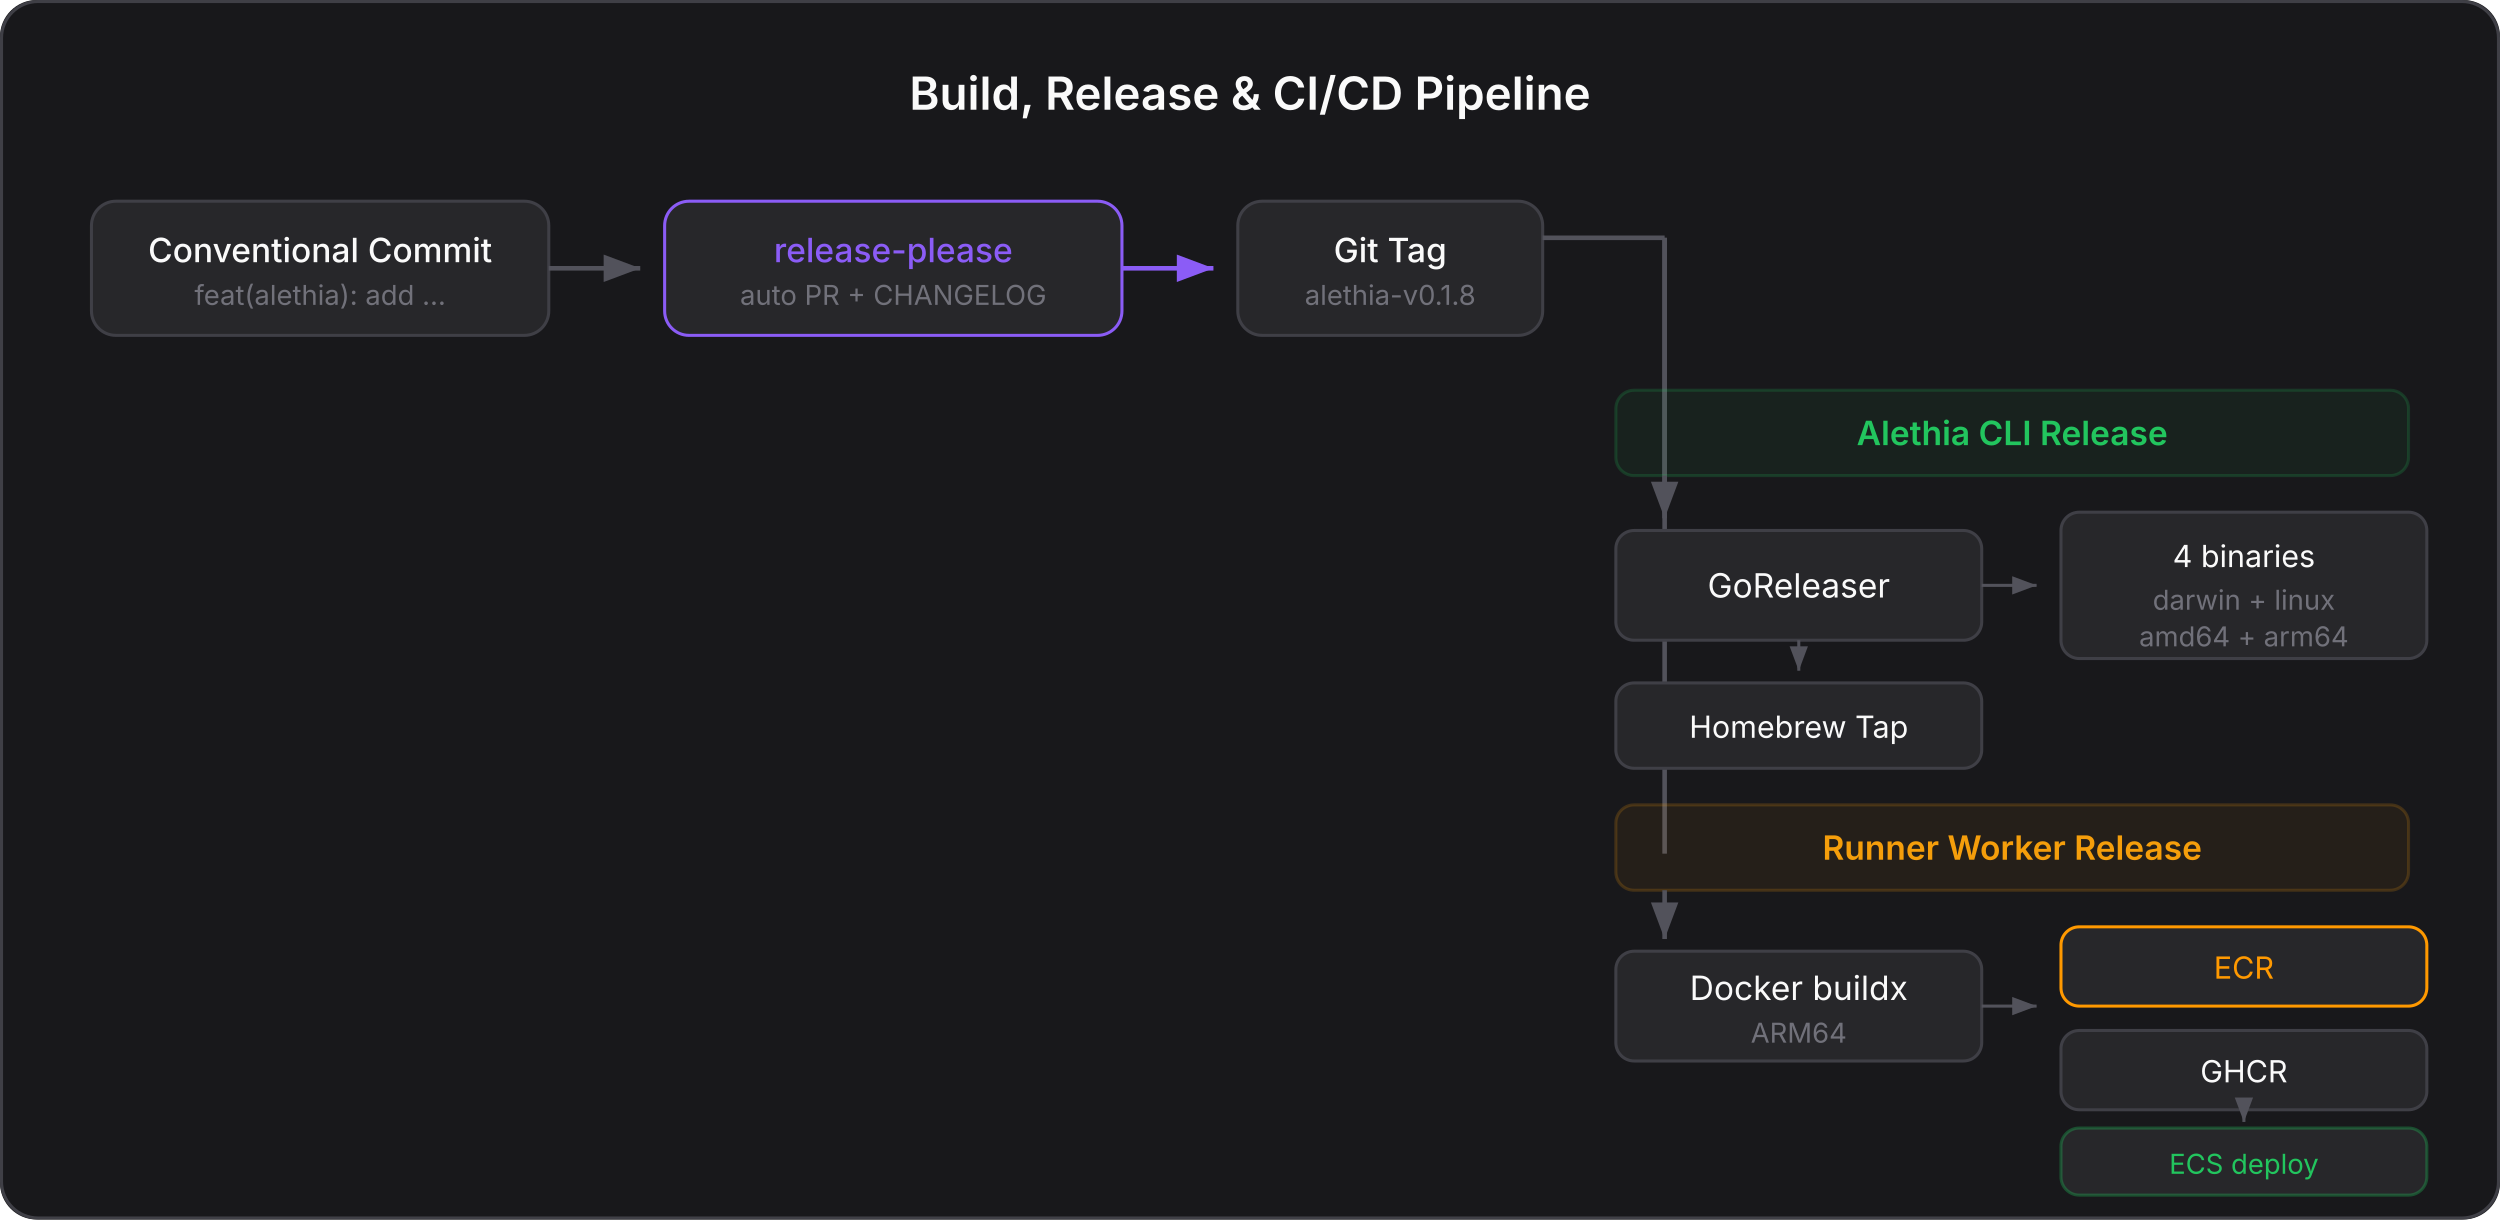
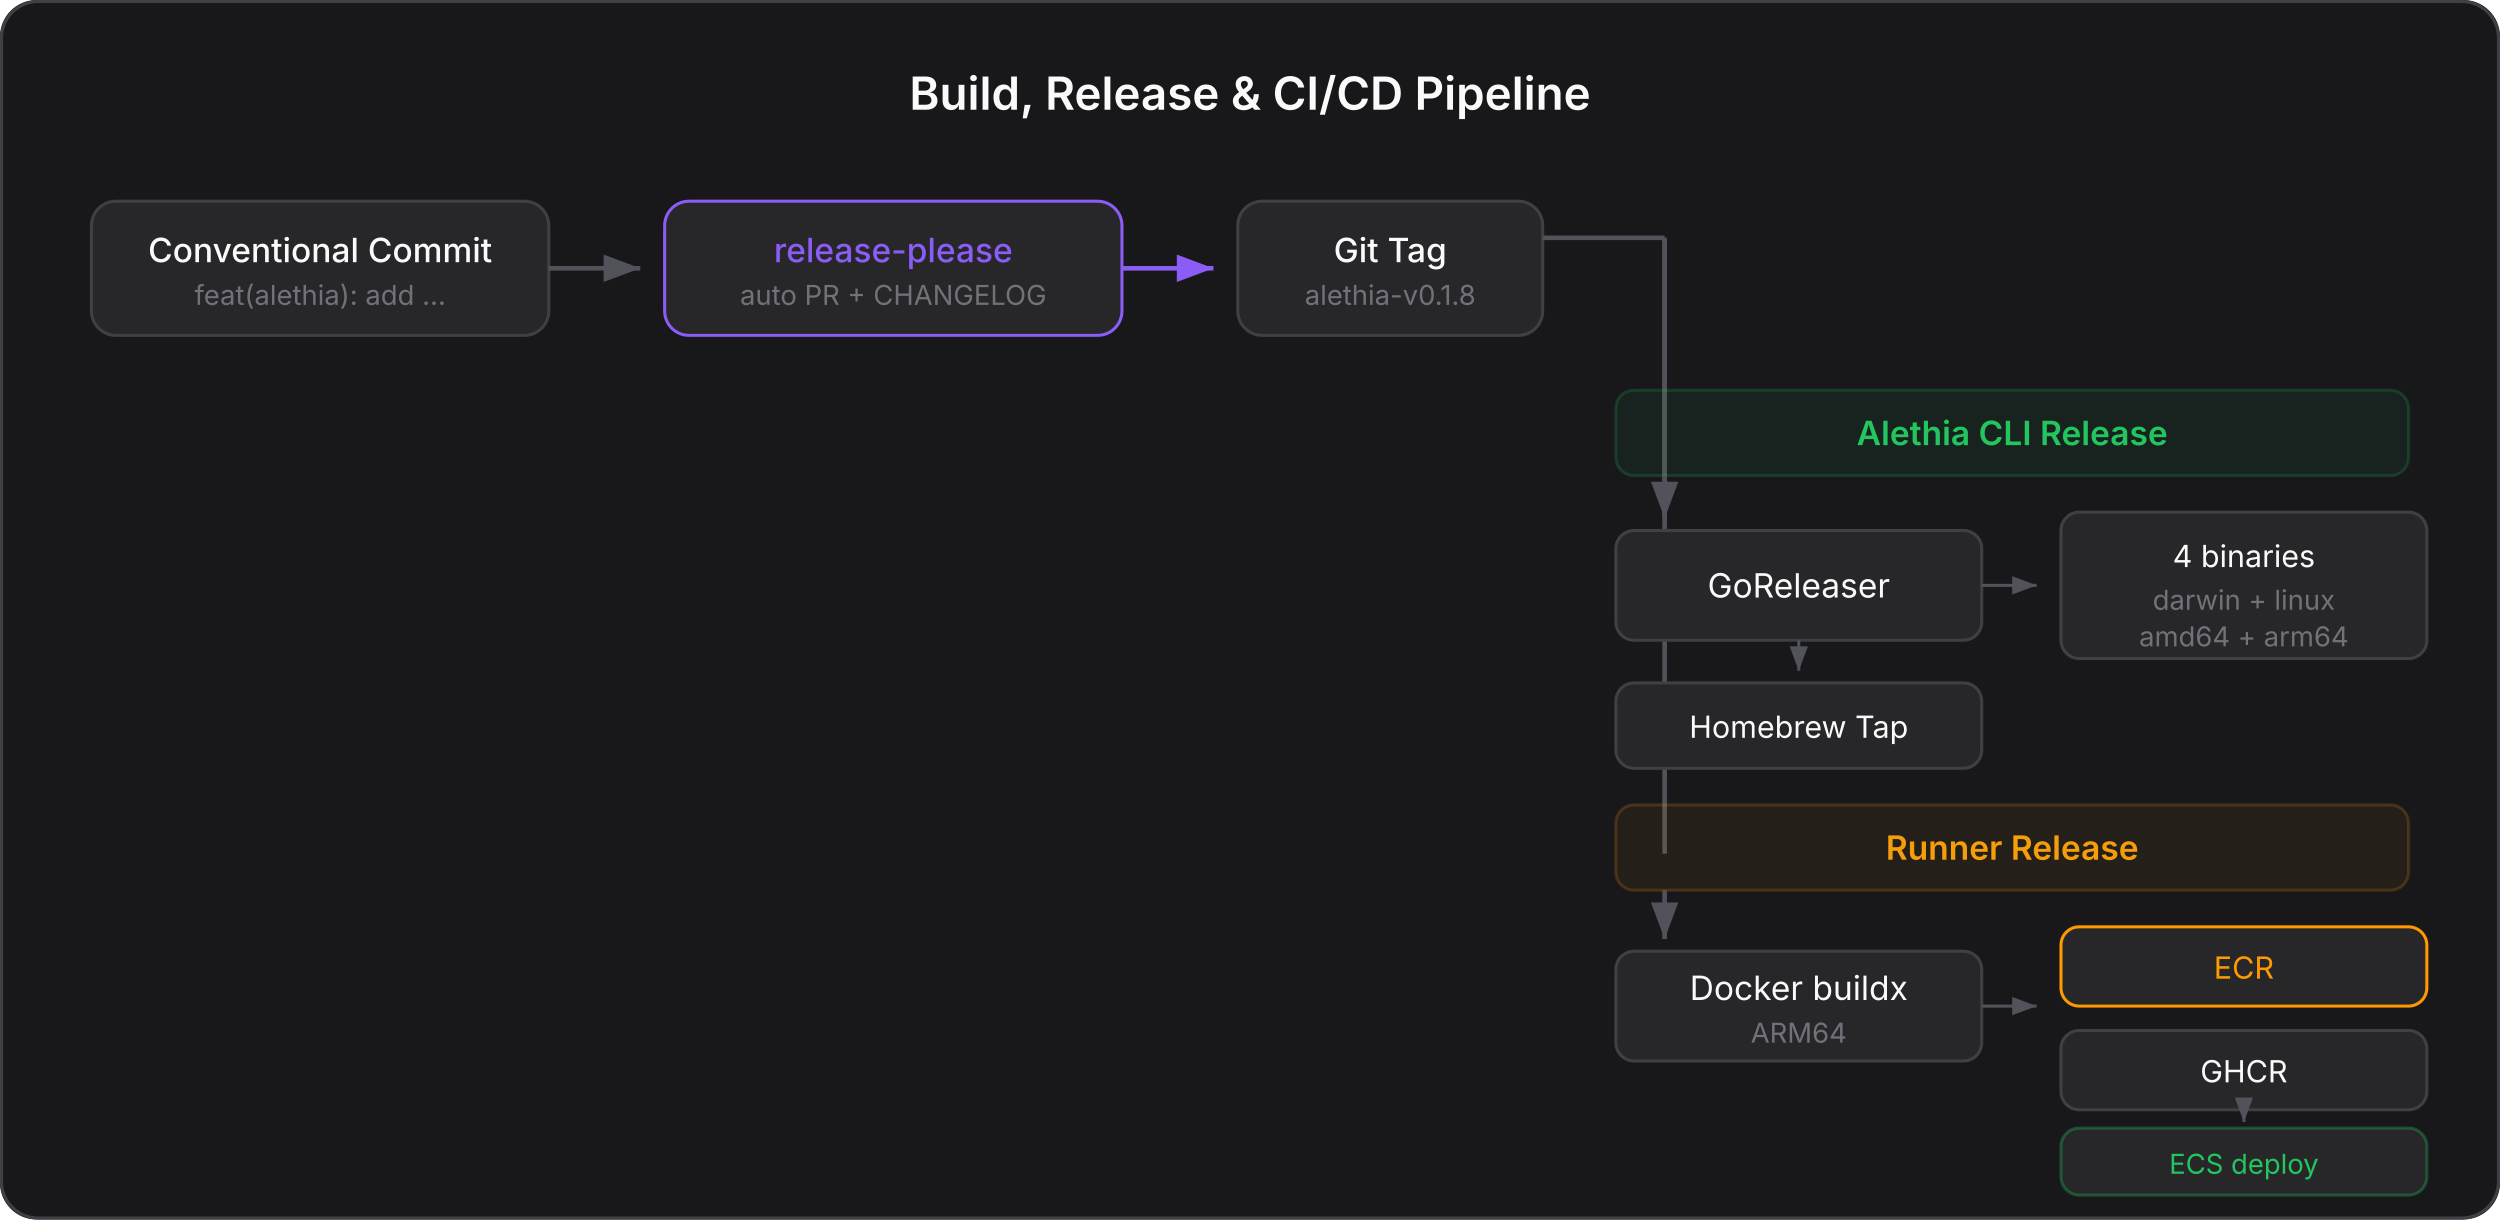
<svg xmlns="http://www.w3.org/2000/svg" viewBox="0 0 820 400" width="100%" fill="none">
  <defs>
    <marker id="arrow" markerWidth="8" markerHeight="6" refX="8" refY="3" orient="auto">
      <path d="M0,0 L8,3 L0,6" fill="#52525B" />
    </marker>
    <marker id="arrow-accent" markerWidth="8" markerHeight="6" refX="8" refY="3" orient="auto">
      <path d="M0,0 L8,3 L0,6" fill="#8B5CF6" />
    </marker>
  </defs>
  <rect width="820" height="400" rx="12" fill="#18181B" />
  <rect x="0.5" y="0.5" width="819" height="399" rx="12" fill="none" stroke="#3F3F46" />
  <text x="410" y="36" text-anchor="middle" font-family="Inter, system-ui, sans-serif" font-size="15" font-weight="600" fill="#FAFAFA">Build, Release &amp; CI/CD Pipeline</text>
  <rect x="30" y="66" width="150" height="44" rx="8" fill="#27272A" stroke="#3F3F46" />
  <text x="105" y="86" text-anchor="middle" font-family="Inter, system-ui, sans-serif" font-size="11" font-weight="500" fill="#FAFAFA">Conventional Commit</text>
  <text x="105" y="100" text-anchor="middle" font-family="Inter, system-ui, sans-serif" font-size="9" fill="#71717A">feat(alethia): add …</text>
  <line x1="180" y1="88" x2="210" y2="88" stroke="#52525B" stroke-width="1.5" marker-end="url(#arrow)" />
  <rect x="218" y="66" width="150" height="44" rx="8" fill="#27272A" stroke="#8B5CF6" />
  <text x="293" y="86" text-anchor="middle" font-family="Inter, system-ui, sans-serif" font-size="11" font-weight="500" fill="#8B5CF6">release-please</text>
  <text x="293" y="100" text-anchor="middle" font-family="Inter, system-ui, sans-serif" font-size="9" fill="#71717A">auto PR + CHANGELOG</text>
  <line x1="368" y1="88" x2="398" y2="88" stroke="#8B5CF6" stroke-width="1.5" marker-end="url(#arrow-accent)" />
  <rect x="406" y="66" width="100" height="44" rx="8" fill="#27272A" stroke="#3F3F46" />
  <text x="456" y="86" text-anchor="middle" font-family="Inter, system-ui, sans-serif" font-size="11" font-weight="500" fill="#FAFAFA">Git Tag</text>
  <text x="456" y="100" text-anchor="middle" font-family="Inter, system-ui, sans-serif" font-size="9" fill="#71717A">alethia-v0.1.8</text>
  <line x1="506" y1="78" x2="546" y2="78" stroke="#52525B" stroke-width="1.5" />
  <line x1="546" y1="78" x2="546" y2="156" stroke="#52525B" stroke-width="1.5" />
  <line x1="546" y1="78" x2="546" y2="280" stroke="#52525B" stroke-width="1.5" />
  <rect x="530" y="128" width="260" height="28" rx="6" fill="#22C55E10" stroke="#22C55E30" />
  <text x="660" y="146" text-anchor="middle" font-family="Inter, system-ui, sans-serif" font-size="11" font-weight="600" fill="#22C55E">Alethia CLI Release</text>
  <line x1="546" y1="156" x2="546" y2="170" stroke="#52525B" stroke-width="1.5" marker-end="url(#arrow)" />
  <rect x="530" y="174" width="120" height="36" rx="6" fill="#27272A" stroke="#3F3F46" />
  <text x="590" y="196" text-anchor="middle" font-family="Inter, system-ui, sans-serif" font-size="11" fill="#FAFAFA">GoReleaser</text>
  <line x1="650" y1="192" x2="668" y2="192" stroke="#52525B" stroke-width="1" marker-end="url(#arrow)" />
  <rect x="676" y="168" width="120" height="48" rx="6" fill="#27272A" stroke="#3F3F46" />
  <text x="736" y="186" text-anchor="middle" font-family="Inter, system-ui, sans-serif" font-size="10" fill="#FAFAFA">4 binaries</text>
  <text x="736" y="200" text-anchor="middle" font-family="Inter, system-ui, sans-serif" font-size="9" fill="#71717A">darwin + linux</text>
  <text x="736" y="212" text-anchor="middle" font-family="Inter, system-ui, sans-serif" font-size="9" fill="#71717A">amd64 + arm64</text>
  <rect x="530" y="224" width="120" height="28" rx="6" fill="#27272A" stroke="#3F3F46" />
  <text x="590" y="242" text-anchor="middle" font-family="Inter, system-ui, sans-serif" font-size="10" fill="#FAFAFA">Homebrew Tap</text>
  <line x1="590" y1="210" x2="590" y2="220" stroke="#52525B" stroke-width="1" marker-end="url(#arrow)" />
  <rect x="530" y="264" width="260" height="28" rx="6" fill="#F59E0B10" stroke="#F59E0B30" />
-   <text x="660" y="282" text-anchor="middle" font-family="Inter, system-ui, sans-serif" font-size="11" font-weight="600" fill="#F59E0B">Runner Worker Release</text>
+   <text x="660" y="282" text-anchor="middle" font-family="Inter, system-ui, sans-serif" font-size="11" font-weight="600" fill="#F59E0B">Runner Release</text>
  <line x1="546" y1="292" x2="546" y2="308" stroke="#52525B" stroke-width="1.5" marker-end="url(#arrow)" />
  <rect x="530" y="312" width="120" height="36" rx="6" fill="#27272A" stroke="#3F3F46" />
  <text x="590" y="328" text-anchor="middle" font-family="Inter, system-ui, sans-serif" font-size="11" fill="#FAFAFA">Docker buildx</text>
  <text x="590" y="342" text-anchor="middle" font-family="Inter, system-ui, sans-serif" font-size="9" fill="#71717A">ARM64</text>
  <line x1="650" y1="330" x2="668" y2="330" stroke="#52525B" stroke-width="1" marker-end="url(#arrow)" />
  <rect x="676" y="304" width="120" height="26" rx="6" fill="#27272A" stroke="#FF9900" />
  <text x="736" y="321" text-anchor="middle" font-family="Inter, system-ui, sans-serif" font-size="10" fill="#FF9900">ECR</text>
  <rect x="676" y="338" width="120" height="26" rx="6" fill="#27272A" stroke="#3F3F46" />
  <text x="736" y="355" text-anchor="middle" font-family="Inter, system-ui, sans-serif" font-size="10" fill="#FAFAFA">GHCR</text>
  <rect x="676" y="370" width="120" height="22" rx="6" fill="#27272A" stroke="#22C55E50" />
  <text x="736" y="385" text-anchor="middle" font-family="Inter, system-ui, sans-serif" font-size="9" fill="#22C55E">ECS deploy</text>
  <line x1="736" y1="364" x2="736" y2="368" stroke="#52525B" stroke-width="1" marker-end="url(#arrow)" />
</svg>
